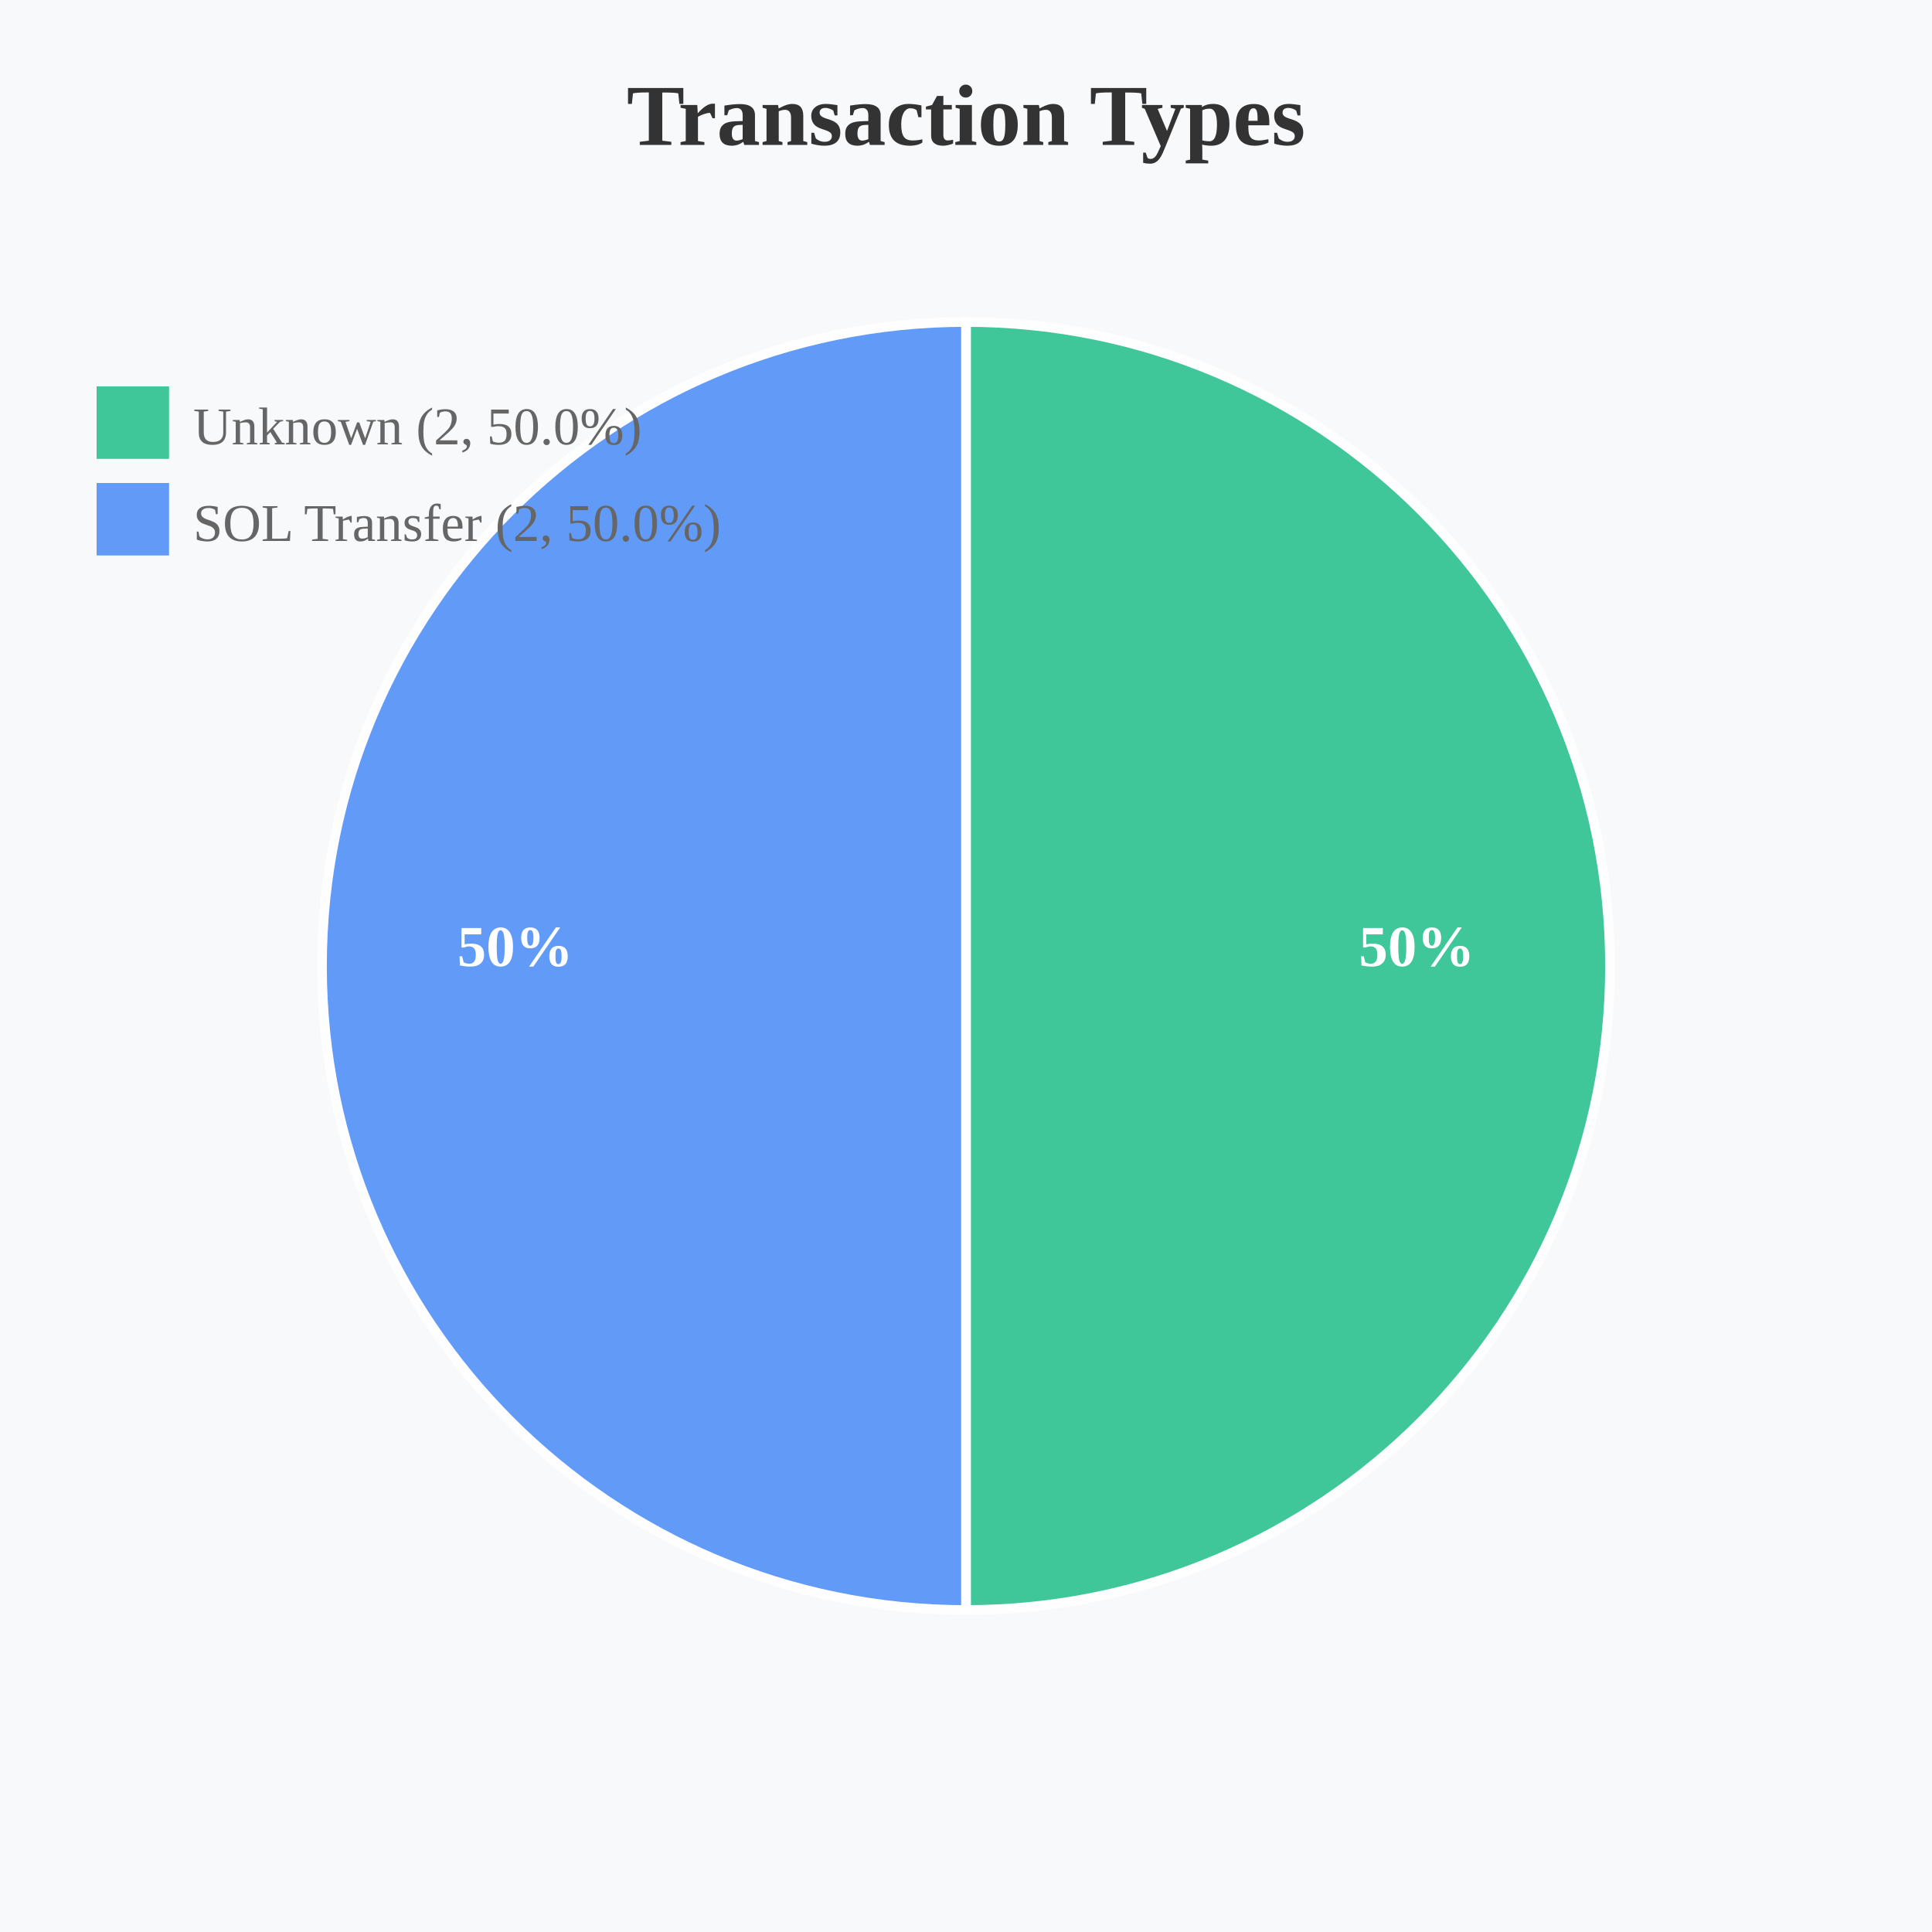
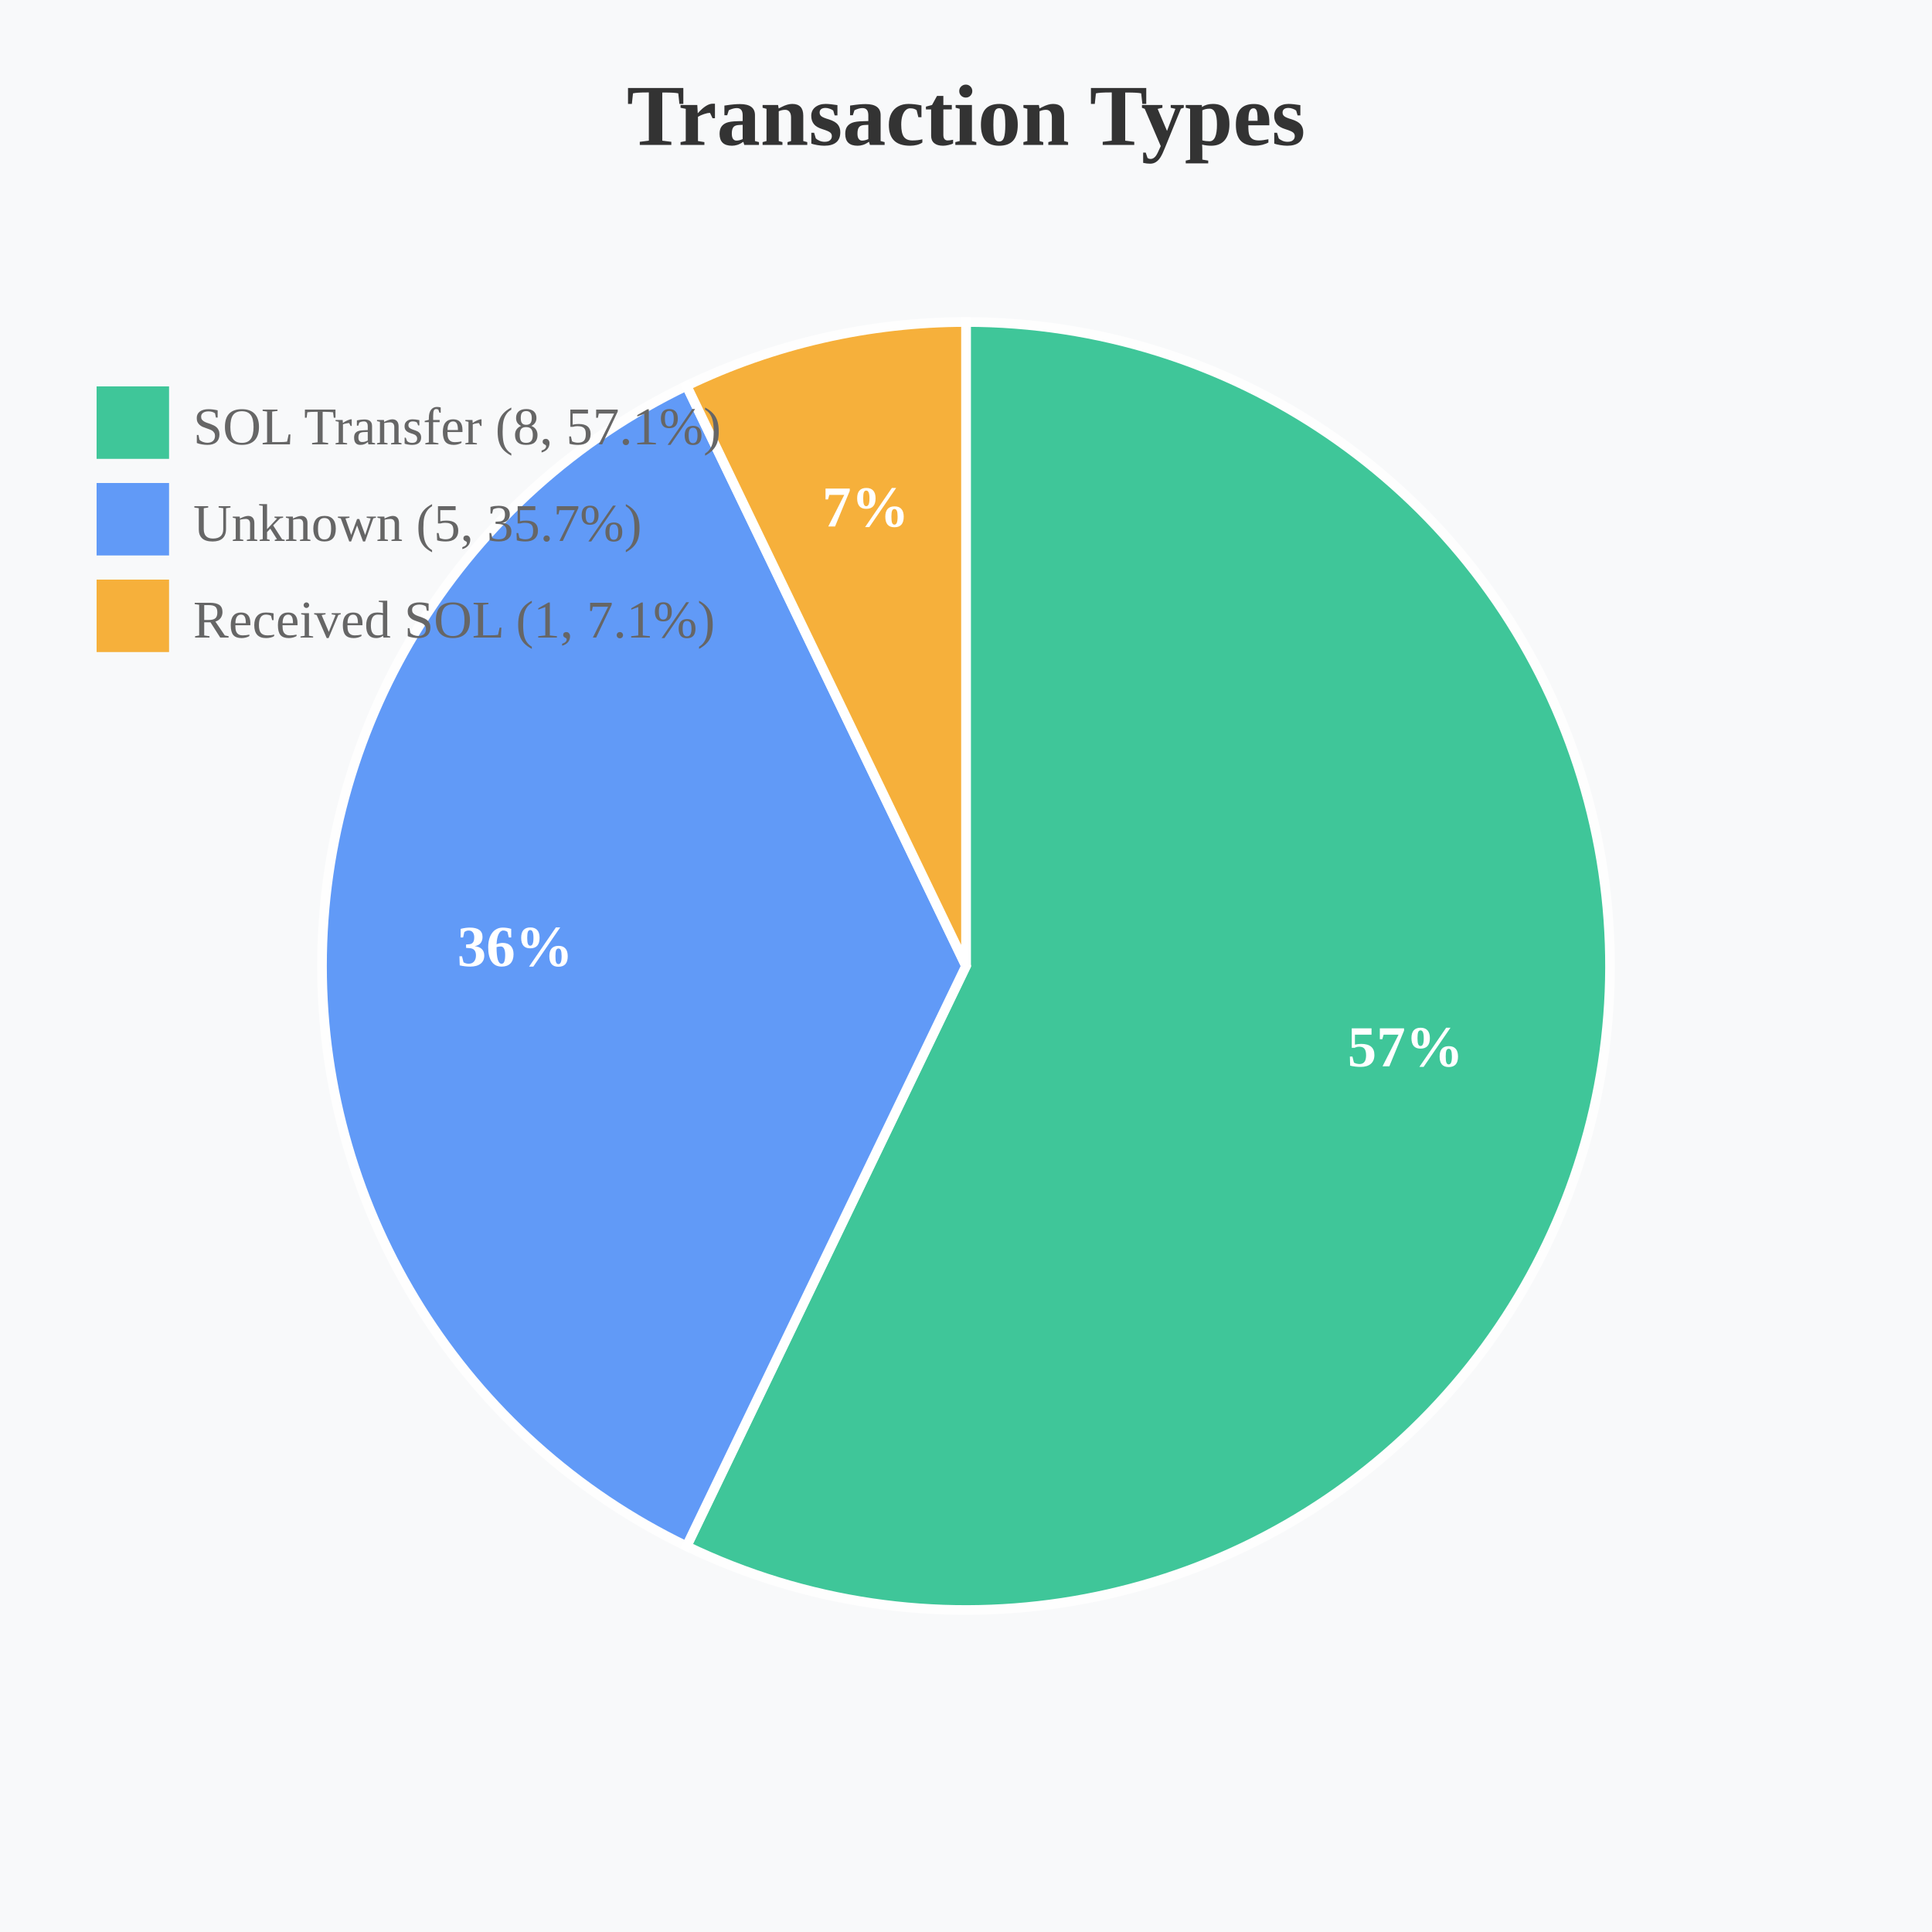
<svg xmlns="http://www.w3.org/2000/svg" width="400" height="400" viewBox="0 0 400 400">
  <rect width="400" height="400" fill="#f8f9fa" />
  <text x="200" y="30" text-anchor="middle" font-size="18" font-weight="bold" fill="#333">Transaction Types</text>
-   <path d="M 200 200 L 200 66.667 A 133.333 133.333 0 0 1 200 333.333 Z" fill="#10b981" opacity="0.8" stroke="#fff" stroke-width="2" />
-   <text x="293.333" y="200" text-anchor="middle" font-size="12" fill="#fff" font-weight="bold">50%</text>
-   <path d="M 200 200 L 200 333.333 A 133.333 133.333 0 0 1 200 66.667 Z" fill="#3b82f6" opacity="0.8" stroke="#fff" stroke-width="2" />
-   <text x="106.667" y="200" text-anchor="middle" font-size="12" fill="#fff" font-weight="bold">50%</text>
+   <path d="M 200 200 L 200 66.667 A 133.333 133.333 0 1 1 142.149 320.129 Z" fill="#10b981" opacity="0.8" stroke="#fff" stroke-width="2" />
+   <text x="290.993" y="220.769" text-anchor="middle" font-size="12" fill="#fff" font-weight="bold">57%</text>
+   <path d="M 200 200 L 142.149 320.129 A 133.333 133.333 0 0 1 142.149 79.871 Z" fill="#3b82f6" opacity="0.8" stroke="#fff" stroke-width="2" />
+   <text x="106.667" y="200" text-anchor="middle" font-size="12" fill="#fff" font-weight="bold">36%</text>
+   <path d="M 200 200 L 142.149 79.871 A 133.333 133.333 0 0 1 200 66.667 Z" fill="#f59e0b" opacity="0.8" stroke="#fff" stroke-width="2" />
+   <text x="179.231" y="109.007" text-anchor="middle" font-size="12" fill="#fff" font-weight="bold">7%</text>
  <rect x="20" y="80" width="15" height="15" fill="#10b981" opacity="0.8" />
-   <text x="40" y="92" font-size="11" fill="#666">Unknown (2, 50.0%)</text>
+   <text x="40" y="92" font-size="11" fill="#666">SOL Transfer (8, 57.1%)</text>
  <rect x="20" y="100" width="15" height="15" fill="#3b82f6" opacity="0.8" />
-   <text x="40" y="112" font-size="11" fill="#666">SOL Transfer (2, 50.0%)</text>
+   <text x="40" y="112" font-size="11" fill="#666">Unknown (5, 35.7%)</text>
+   <rect x="20" y="120" width="15" height="15" fill="#f59e0b" opacity="0.8" />
+   <text x="40" y="132" font-size="11" fill="#666">Received SOL (1, 7.1%)</text>
</svg>
